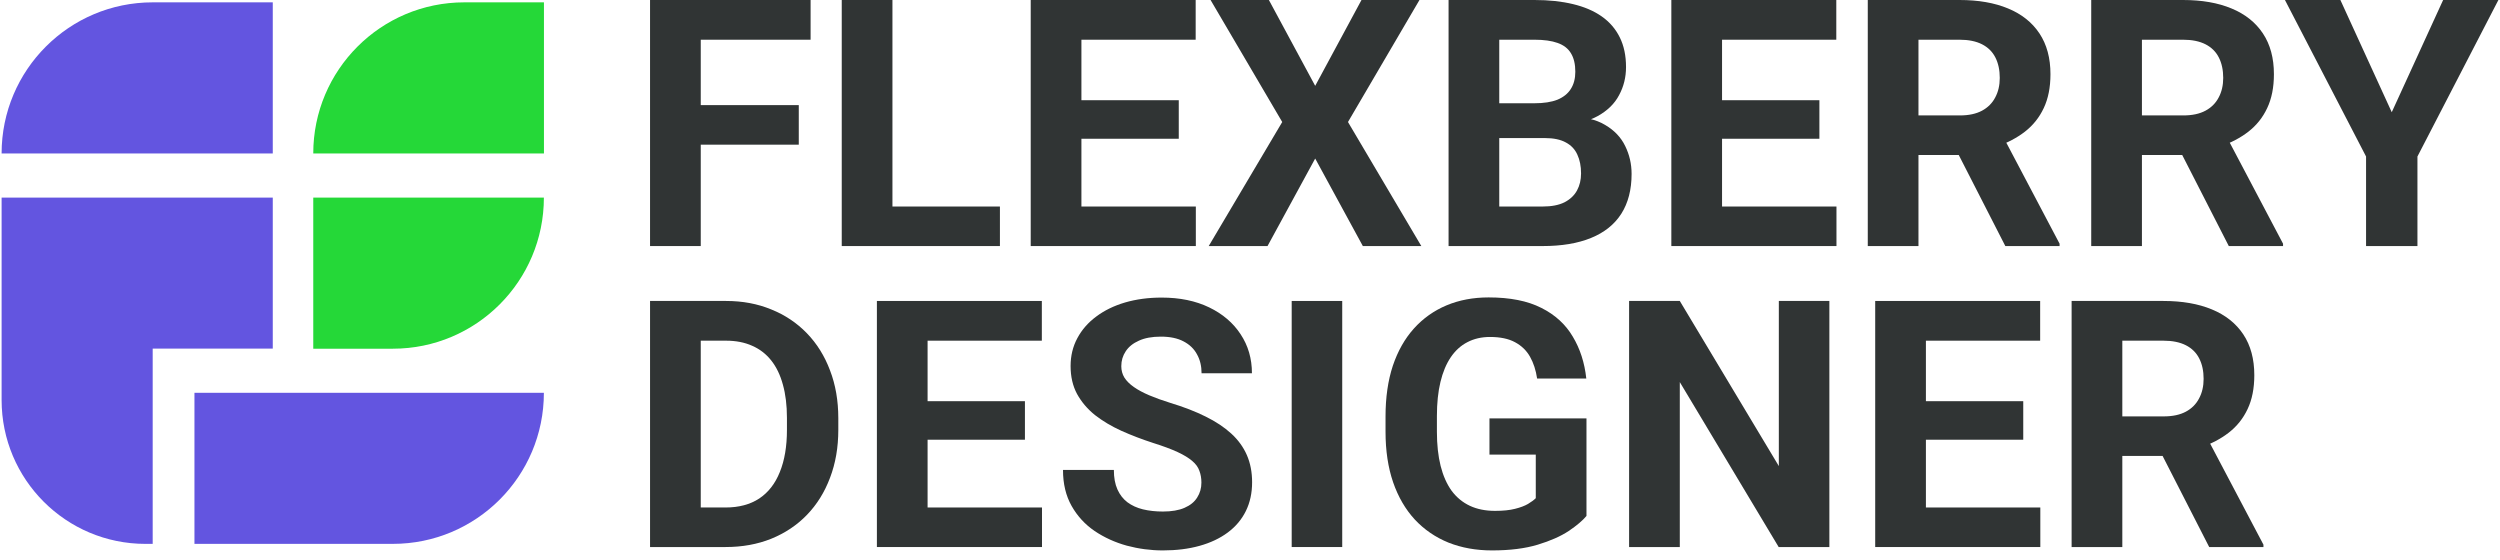
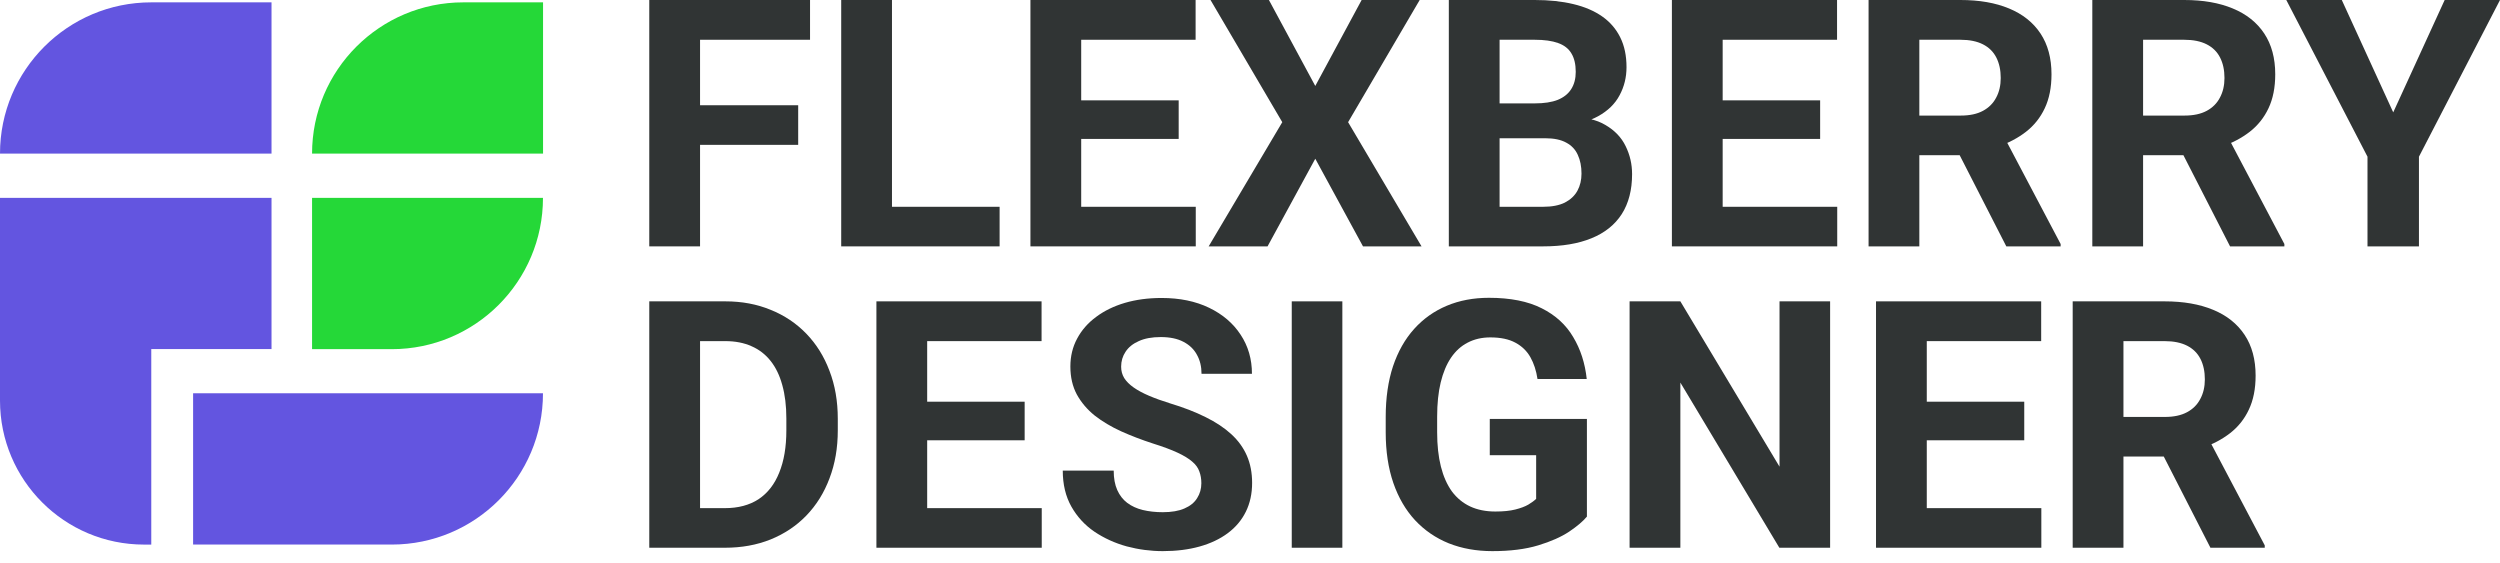
- <svg xmlns="http://www.w3.org/2000/svg" width="210" height="47" viewBox="0 0 210 47" fill="none">
-   <path d="M58.863 0V20.669H54.604V0H58.863ZM67.097 8.83V12.152H57.699V8.83H67.097ZM68.09 0V3.336H57.699V0H68.09Z" fill="#303434" />
-   <path d="M83.993 17.348V20.669H73.588V17.348H83.993ZM74.965 0V20.669H70.706V0H74.965Z" fill="#303434" />
-   <path d="M100.45 17.348V20.669H89.448V17.348H100.45ZM90.839 0V20.669H86.58V0H90.839ZM99.016 8.418V11.655H89.448V8.418H99.016ZM100.436 0V3.336H89.448V0H100.436Z" fill="#303434" />
-   <path d="M106.586 0L110.476 7.212L114.365 0H119.235L113.23 10.249L119.391 20.669H114.479L110.476 13.316L106.472 20.669H101.532L107.707 10.249L101.688 0H106.586Z" fill="#303434" />
-   <path d="M129.771 11.598H124.462L124.434 8.674H128.891C129.677 8.674 130.32 8.574 130.822 8.376C131.324 8.167 131.697 7.869 131.943 7.481C132.199 7.084 132.327 6.601 132.327 6.033C132.327 5.39 132.204 4.869 131.958 4.472C131.721 4.074 131.347 3.786 130.836 3.606C130.335 3.426 129.686 3.336 128.891 3.336H125.938V20.669H121.68V0H128.891C130.093 0 131.167 0.114 132.114 0.341C133.07 0.568 133.879 0.913 134.541 1.377C135.204 1.841 135.71 2.428 136.06 3.137C136.41 3.838 136.586 4.67 136.586 5.636C136.586 6.488 136.392 7.273 136.003 7.992C135.625 8.712 135.024 9.298 134.201 9.753C133.387 10.207 132.322 10.458 131.006 10.505L129.771 11.598ZM129.587 20.669H123.298L124.959 17.348H129.587C130.335 17.348 130.945 17.229 131.418 16.993C131.891 16.747 132.242 16.415 132.469 15.999C132.696 15.582 132.809 15.105 132.809 14.565C132.809 13.959 132.705 13.434 132.497 12.989C132.298 12.545 131.977 12.204 131.532 11.967C131.087 11.721 130.5 11.598 129.771 11.598H125.669L125.697 8.674H130.808L131.787 9.824C133.046 9.805 134.059 10.027 134.825 10.491C135.601 10.945 136.164 11.537 136.515 12.265C136.874 12.994 137.054 13.775 137.054 14.608C137.054 15.933 136.765 17.049 136.188 17.958C135.611 18.857 134.764 19.534 133.647 19.988C132.54 20.442 131.186 20.669 129.587 20.669Z" fill="#303434" />
-   <path d="M154.263 17.348V20.669H143.261V17.348H154.263ZM144.652 0V20.669H140.393V0H144.652ZM152.829 8.418V11.655H143.261V8.418H152.829ZM154.249 0V3.336H143.261V0H154.249Z" fill="#303434" />
-   <path d="M156.893 0H164.601C166.182 0 167.54 0.237 168.675 0.71C169.821 1.183 170.701 1.883 171.316 2.811C171.931 3.738 172.239 4.879 172.239 6.232C172.239 7.339 172.049 8.29 171.671 9.085C171.302 9.871 170.776 10.529 170.095 11.059C169.423 11.579 168.633 11.996 167.724 12.308L166.376 13.018H159.675L159.647 9.696H164.629C165.377 9.696 165.997 9.563 166.489 9.298C166.981 9.033 167.35 8.664 167.596 8.191C167.852 7.718 167.98 7.169 167.98 6.544C167.98 5.882 167.857 5.309 167.611 4.827C167.365 4.344 166.991 3.975 166.489 3.719C165.988 3.464 165.358 3.336 164.601 3.336H161.151V20.669H156.893V0ZM168.448 20.669L163.735 11.456L168.235 11.428L173.005 20.471V20.669H168.448Z" fill="#303434" />
-   <path d="M175.663 0H183.372C184.952 0 186.31 0.237 187.446 0.71C188.591 1.183 189.471 1.883 190.086 2.811C190.702 3.738 191.009 4.879 191.009 6.232C191.009 7.339 190.82 8.29 190.441 9.085C190.072 9.871 189.547 10.529 188.866 11.059C188.194 11.579 187.403 11.996 186.495 12.308L185.146 13.018H178.446L178.417 9.696H183.4C184.148 9.696 184.768 9.563 185.26 9.298C185.752 9.033 186.121 8.664 186.367 8.191C186.623 7.718 186.75 7.169 186.75 6.544C186.75 5.882 186.627 5.309 186.381 4.827C186.135 4.344 185.761 3.975 185.26 3.719C184.758 3.464 184.129 3.336 183.372 3.336H179.922V20.669H175.663V0ZM187.219 20.669L182.506 11.456L187.006 11.428L191.776 20.471V20.669H187.219Z" fill="#303434" />
-   <path d="M196.592 0L200.907 9.426L205.223 0H209.865L203.065 13.146V20.669H198.749V13.146L191.935 0H196.592Z" fill="#303434" />
-   <path d="M60.95 45.951H56.45L56.478 42.629H60.95C62.066 42.629 63.008 42.378 63.775 41.876C64.541 41.365 65.118 40.623 65.507 39.648C65.904 38.673 66.103 37.495 66.103 36.113V35.105C66.103 34.045 65.989 33.113 65.762 32.308C65.544 31.504 65.218 30.827 64.783 30.278C64.347 29.729 63.812 29.318 63.178 29.043C62.544 28.759 61.816 28.617 60.992 28.617H56.364V25.281H60.992C62.374 25.281 63.637 25.518 64.783 25.991C65.937 26.455 66.936 27.122 67.778 27.993C68.62 28.863 69.269 29.904 69.723 31.116C70.186 32.318 70.418 33.657 70.418 35.133V36.113C70.418 37.58 70.186 38.919 69.723 40.13C69.269 41.342 68.62 42.383 67.778 43.254C66.945 44.115 65.947 44.782 64.783 45.255C63.628 45.719 62.35 45.951 60.95 45.951ZM58.863 25.281V45.951H54.604V25.281H58.863Z" fill="#303434" />
-   <path d="M87.528 42.629V45.951H76.526V42.629H87.528ZM77.917 25.281V45.951H73.659V25.281H77.917ZM86.094 33.7V36.936H76.526V33.7H86.094ZM87.514 25.281V28.617H76.526V25.281H87.514Z" fill="#303434" />
-   <path d="M100.918 40.542C100.918 40.173 100.861 39.842 100.748 39.548C100.644 39.245 100.445 38.971 100.152 38.725C99.858 38.469 99.447 38.219 98.917 37.972C98.387 37.727 97.701 37.471 96.858 37.206C95.921 36.903 95.032 36.562 94.189 36.184C93.356 35.805 92.618 35.365 91.975 34.864C91.341 34.352 90.839 33.761 90.47 33.089C90.11 32.417 89.93 31.636 89.93 30.747C89.93 29.886 90.12 29.105 90.498 28.404C90.877 27.695 91.407 27.089 92.088 26.587C92.77 26.076 93.574 25.683 94.502 25.409C95.439 25.135 96.465 24.997 97.582 24.997C99.106 24.997 100.436 25.272 101.571 25.821C102.707 26.37 103.587 27.122 104.212 28.078C104.846 29.034 105.163 30.127 105.163 31.357H100.932C100.932 30.752 100.805 30.221 100.549 29.767C100.303 29.303 99.924 28.939 99.413 28.674C98.912 28.409 98.278 28.277 97.511 28.277C96.773 28.277 96.158 28.39 95.666 28.617C95.174 28.835 94.805 29.133 94.558 29.512C94.312 29.881 94.189 30.297 94.189 30.761C94.189 31.111 94.275 31.428 94.445 31.712C94.625 31.996 94.89 32.261 95.24 32.507C95.59 32.753 96.021 32.985 96.532 33.203C97.043 33.42 97.634 33.633 98.306 33.842C99.432 34.182 100.421 34.566 101.273 34.991C102.134 35.417 102.854 35.895 103.431 36.425C104.008 36.955 104.444 37.556 104.737 38.228C105.03 38.9 105.177 39.662 105.177 40.514C105.177 41.413 105.002 42.217 104.652 42.927C104.302 43.637 103.795 44.238 103.133 44.73C102.47 45.222 101.68 45.596 100.762 45.851C99.844 46.107 98.817 46.235 97.682 46.235C96.659 46.235 95.651 46.102 94.658 45.837C93.664 45.563 92.76 45.151 91.946 44.602C91.142 44.053 90.498 43.353 90.016 42.501C89.533 41.649 89.292 40.641 89.292 39.477H93.565C93.565 40.121 93.664 40.665 93.863 41.11C94.062 41.555 94.341 41.914 94.7 42.189C95.07 42.463 95.505 42.662 96.006 42.785C96.517 42.908 97.076 42.969 97.682 42.969C98.42 42.969 99.025 42.865 99.499 42.657C99.981 42.449 100.336 42.16 100.563 41.791C100.8 41.422 100.918 41.006 100.918 40.542Z" fill="#303434" />
-   <path d="M112.747 25.281V45.951H108.502V25.281H112.747Z" fill="#303434" />
-   <path d="M133.264 35.148V43.339C132.942 43.727 132.445 44.148 131.773 44.602C131.101 45.047 130.235 45.43 129.175 45.752C128.115 46.074 126.833 46.235 125.328 46.235C123.994 46.235 122.778 46.017 121.68 45.582C120.582 45.137 119.635 44.489 118.84 43.637C118.055 42.785 117.449 41.744 117.023 40.514C116.597 39.274 116.385 37.859 116.385 36.269V34.977C116.385 33.387 116.588 31.972 116.995 30.733C117.411 29.493 118.003 28.447 118.769 27.595C119.536 26.744 120.449 26.095 121.509 25.65C122.569 25.206 123.748 24.983 125.044 24.983C126.842 24.983 128.319 25.276 129.473 25.863C130.628 26.441 131.508 27.245 132.114 28.277C132.729 29.299 133.107 30.472 133.249 31.797H129.118C129.014 31.097 128.816 30.486 128.522 29.966C128.229 29.445 127.808 29.038 127.259 28.745C126.719 28.452 126.019 28.305 125.158 28.305C124.448 28.305 123.814 28.452 123.255 28.745C122.707 29.029 122.243 29.45 121.864 30.009C121.486 30.567 121.197 31.258 120.998 32.081C120.8 32.904 120.7 33.86 120.7 34.949V36.269C120.7 37.348 120.804 38.304 121.012 39.137C121.221 39.96 121.528 40.656 121.935 41.223C122.352 41.782 122.863 42.203 123.468 42.487C124.074 42.771 124.779 42.913 125.584 42.913C126.256 42.913 126.814 42.856 127.259 42.742C127.713 42.629 128.077 42.492 128.352 42.331C128.636 42.16 128.853 41.999 129.005 41.848V38.185H125.115V35.148H133.264Z" fill="#303434" />
-   <path d="M153.667 25.281V45.951H149.408L141.103 32.095V45.951H136.844V25.281H141.103L149.422 39.151V25.281H153.667Z" fill="#303434" />
-   <path d="M171.387 42.629V45.951H160.385V42.629H171.387ZM161.776 25.281V45.951H157.517V25.281H161.776ZM169.953 33.7V36.936H160.385V33.7H169.953ZM171.373 25.281V28.617H160.385V25.281H171.373Z" fill="#303434" />
-   <path d="M174.016 25.281H181.725C183.305 25.281 184.663 25.518 185.799 25.991C186.944 26.464 187.824 27.165 188.44 28.092C189.055 29.02 189.362 30.16 189.362 31.513C189.362 32.621 189.173 33.572 188.795 34.367C188.425 35.152 187.9 35.81 187.219 36.34C186.547 36.861 185.757 37.277 184.848 37.589L183.499 38.299H176.799L176.771 34.977H181.753C182.501 34.977 183.121 34.845 183.613 34.58C184.105 34.315 184.474 33.946 184.72 33.472C184.976 32.999 185.104 32.45 185.104 31.826C185.104 31.163 184.981 30.591 184.734 30.108C184.488 29.625 184.115 29.256 183.613 29.001C183.111 28.745 182.482 28.617 181.725 28.617H178.275V45.951H174.016V25.281ZM185.572 45.951L180.859 36.737L185.359 36.709L190.129 45.752V45.951H185.572Z" fill="#303434" />
-   <path d="M22.913 12.889H0.135C0.135 5.879 5.817 0.197 12.826 0.197H22.913V12.889Z" fill="#6355E0" />
-   <path d="M45.686 12.889H26.314C26.314 5.879 31.996 0.197 39.005 0.197H45.692V12.889H45.686Z" fill="#25D838" />
-   <path d="M33.001 29.291H26.314V16.6H45.686C45.686 23.609 40.004 29.291 33.001 29.291Z" fill="#25D838" />
-   <path d="M33.001 45.685H16.334V32.994H45.686C45.686 40.01 40.004 45.685 33.001 45.685Z" fill="#6355E0" />
-   <path d="M22.913 16.6H0.135V25.543V29.285V33.601C0.135 40.276 5.545 45.686 12.22 45.686H12.826V29.285H22.913V16.6Z" fill="#6355E0" />
+ <svg xmlns="http://www.w3.org/2000/svg" width="200" height="45" viewBox="0 0 200 45" fill="none">
+   <path d="M56.004 0V19.71H51.942V0H56.004ZM63.855 8.42V11.588H54.894V8.42H63.855ZM64.803 0V3.181H54.894V0H64.803Z" fill="#303434" />
+   <path d="M79.968 16.543V19.71H70.045V16.543H79.968ZM71.358 0V19.71H67.297V0H71.358Z" fill="#303434" />
+   <path d="M95.661 16.543V19.71H85.17V16.543H95.661ZM86.496 0V19.71H82.435V0H86.496ZM94.294 8.028V11.114H85.17V8.028H94.294ZM95.648 0V3.181H85.17V0H95.648Z" fill="#303434" />
+   <path d="M101.513 0L105.222 6.877L108.931 0H113.575L107.848 9.774L113.723 19.71H109.04L105.222 12.698L101.404 19.71H96.693L102.582 9.774L96.842 0H101.513Z" fill="#303434" />
+   <path d="M123.623 11.06H118.56L118.533 8.271H122.783C123.532 8.271 124.146 8.177 124.624 7.987C125.103 7.789 125.459 7.504 125.694 7.134C125.937 6.755 126.059 6.295 126.059 5.753C126.059 5.14 125.942 4.643 125.707 4.264C125.482 3.885 125.125 3.61 124.638 3.439C124.16 3.267 123.541 3.181 122.783 3.181H119.967V19.71H115.906V0H122.783C123.929 0 124.954 0.108 125.856 0.325C126.768 0.541 127.539 0.871 128.171 1.313C128.803 1.755 129.286 2.315 129.62 2.992C129.954 3.66 130.121 4.454 130.121 5.374C130.121 6.187 129.936 6.936 129.566 7.622C129.205 8.307 128.631 8.867 127.846 9.3C127.07 9.733 126.055 9.973 124.8 10.018L123.623 11.06ZM123.447 19.71H117.45L119.033 16.543H123.447C124.16 16.543 124.742 16.43 125.193 16.204C125.644 15.97 125.978 15.654 126.195 15.257C126.411 14.86 126.52 14.404 126.52 13.889C126.52 13.312 126.42 12.811 126.222 12.387C126.032 11.963 125.725 11.638 125.301 11.412C124.877 11.177 124.318 11.06 123.623 11.06H119.71L119.737 8.271H124.611L125.545 9.368C126.745 9.35 127.711 9.562 128.442 10.004C129.182 10.437 129.719 11.001 130.053 11.696C130.396 12.391 130.567 13.136 130.567 13.93C130.567 15.194 130.292 16.259 129.742 17.125C129.191 17.982 128.383 18.628 127.318 19.061C126.262 19.494 124.972 19.71 123.447 19.71Z" fill="#303434" />
+   <path d="M146.978 16.543V19.71H136.486V16.543H146.978ZM137.813 0V19.71H133.752V0H137.813ZM145.611 8.028V11.114H136.486V8.028H145.611ZM146.964 0V3.181H136.486V0H146.964Z" fill="#303434" />
+   <path d="M149.486 0H156.836C158.344 0 159.639 0.226 160.722 0.677C161.814 1.128 162.653 1.796 163.24 2.68C163.826 3.565 164.12 4.652 164.12 5.943C164.12 6.999 163.939 7.906 163.578 8.664C163.226 9.413 162.725 10.04 162.075 10.546C161.435 11.042 160.681 11.439 159.815 11.737L158.529 12.414H152.139L152.112 9.246H156.864C157.576 9.246 158.168 9.12 158.637 8.867C159.106 8.614 159.458 8.262 159.693 7.811C159.937 7.36 160.058 6.836 160.058 6.241C160.058 5.609 159.941 5.063 159.706 4.603C159.472 4.142 159.115 3.79 158.637 3.547C158.159 3.303 157.558 3.181 156.836 3.181H153.547V19.71H149.486V0ZM160.505 19.71L156.011 10.925L160.302 10.898L164.851 19.521V19.71H160.505Z" fill="#303434" />
+   <path d="M167.385 0H174.736C176.243 0 177.538 0.226 178.621 0.677C179.713 1.128 180.553 1.796 181.139 2.68C181.726 3.565 182.019 4.652 182.019 5.943C182.019 6.999 181.839 7.906 181.478 8.664C181.126 9.413 180.625 10.04 179.975 10.546C179.334 11.042 178.581 11.439 177.714 11.737L176.428 12.414H170.039L170.012 9.246H174.763C175.476 9.246 176.067 9.12 176.537 8.867C177.006 8.614 177.358 8.262 177.593 7.811C177.836 7.36 177.958 6.836 177.958 6.241C177.958 5.609 177.841 5.063 177.606 4.603C177.371 4.142 177.015 3.79 176.537 3.547C176.058 3.303 175.458 3.181 174.736 3.181H171.447V19.71H167.385V0ZM178.405 19.71L173.91 10.925L178.202 10.898L182.75 19.521V19.71H178.405Z" fill="#303434" />
+   <path d="M187.343 0L191.458 8.989L195.574 0H200L193.516 12.536V19.71H189.4V12.536L182.903 0H187.343Z" fill="#303434" />
+   <path d="M57.994 43.819H53.702L53.729 40.651H57.994C59.059 40.651 59.956 40.412 60.688 39.934C61.419 39.446 61.969 38.738 62.339 37.808C62.718 36.879 62.908 35.755 62.908 34.438V33.476C62.908 32.465 62.799 31.577 62.583 30.809C62.375 30.042 62.064 29.397 61.649 28.874C61.234 28.35 60.724 27.958 60.119 27.696C59.514 27.425 58.819 27.29 58.034 27.29H53.621V24.108H58.034C59.352 24.108 60.557 24.334 61.649 24.785C62.75 25.227 63.702 25.864 64.505 26.694C65.308 27.524 65.927 28.517 66.36 29.672C66.802 30.819 67.023 32.096 67.023 33.503V34.438C67.023 35.836 66.802 37.113 66.36 38.269C65.927 39.424 65.308 40.416 64.505 41.247C63.711 42.068 62.759 42.704 61.649 43.156C60.548 43.598 59.329 43.819 57.994 43.819ZM56.004 24.108V43.819H51.942V24.108H56.004Z" fill="#303434" />
+   <path d="M83.339 40.651V43.819H72.847V40.651H83.339ZM74.174 24.108V43.819H70.113V24.108H74.174ZM81.972 32.136V35.223H72.847V32.136H81.972ZM83.325 24.108V27.29H72.847V24.108H83.325Z" fill="#303434" />
+   <path d="M96.108 38.661C96.108 38.309 96.054 37.993 95.946 37.714C95.846 37.425 95.657 37.163 95.377 36.928C95.097 36.685 94.705 36.446 94.199 36.211C93.694 35.976 93.04 35.733 92.236 35.48C91.343 35.191 90.495 34.866 89.691 34.505C88.897 34.144 88.193 33.724 87.579 33.246C86.975 32.759 86.496 32.195 86.144 31.554C85.802 30.913 85.63 30.169 85.63 29.32C85.63 28.499 85.811 27.755 86.171 27.087C86.532 26.41 87.038 25.832 87.688 25.354C88.338 24.866 89.105 24.492 89.989 24.23C90.883 23.968 91.862 23.838 92.927 23.838C94.38 23.838 95.648 24.099 96.731 24.623C97.814 25.146 98.653 25.864 99.249 26.775C99.853 27.687 100.156 28.729 100.156 29.902H96.122C96.122 29.325 96 28.819 95.756 28.386C95.521 27.944 95.16 27.597 94.673 27.344C94.195 27.091 93.59 26.965 92.859 26.965C92.155 26.965 91.569 27.073 91.099 27.29C90.63 27.497 90.278 27.782 90.043 28.143C89.809 28.494 89.691 28.892 89.691 29.334C89.691 29.668 89.772 29.97 89.935 30.241C90.106 30.512 90.359 30.764 90.693 30.999C91.027 31.234 91.438 31.455 91.925 31.662C92.412 31.87 92.976 32.073 93.617 32.272C94.691 32.596 95.634 32.962 96.446 33.368C97.268 33.774 97.954 34.23 98.504 34.735C99.055 35.241 99.47 35.814 99.75 36.455C100.029 37.095 100.169 37.822 100.169 38.634C100.169 39.492 100.002 40.259 99.668 40.935C99.334 41.612 98.852 42.185 98.22 42.655C97.588 43.124 96.835 43.48 95.959 43.724C95.084 43.968 94.105 44.09 93.022 44.09C92.047 44.09 91.086 43.963 90.138 43.711C89.19 43.449 88.329 43.056 87.552 42.533C86.785 42.009 86.171 41.342 85.711 40.529C85.251 39.717 85.021 38.756 85.021 37.646H89.096C89.096 38.26 89.19 38.779 89.38 39.203C89.569 39.627 89.836 39.97 90.179 40.231C90.531 40.493 90.946 40.683 91.424 40.8C91.911 40.917 92.444 40.976 93.022 40.976C93.725 40.976 94.303 40.877 94.754 40.678C95.215 40.48 95.553 40.204 95.77 39.852C95.995 39.501 96.108 39.103 96.108 38.661Z" fill="#303434" />
+   <path d="M107.388 24.108V43.819H103.34V24.108H107.388Z" fill="#303434" />
+   <path d="M126.953 33.517V41.328C126.646 41.698 126.172 42.1 125.531 42.533C124.891 42.957 124.065 43.323 123.054 43.629C122.043 43.936 120.82 44.09 119.385 44.09C118.113 44.09 116.953 43.882 115.906 43.467C114.859 43.043 113.957 42.425 113.199 41.612C112.45 40.8 111.872 39.807 111.466 38.634C111.06 37.452 110.857 36.103 110.857 34.586V33.355C110.857 31.838 111.051 30.489 111.439 29.307C111.836 28.125 112.4 27.127 113.131 26.315C113.862 25.503 114.733 24.885 115.744 24.46C116.755 24.036 117.878 23.824 119.115 23.824C120.829 23.824 122.237 24.104 123.338 24.663C124.439 25.214 125.279 25.981 125.856 26.965C126.443 27.939 126.804 29.059 126.939 30.322H123C122.901 29.654 122.711 29.072 122.431 28.576C122.152 28.079 121.75 27.691 121.226 27.412C120.712 27.132 120.044 26.992 119.223 26.992C118.546 26.992 117.941 27.132 117.409 27.412C116.885 27.682 116.443 28.084 116.082 28.616C115.721 29.149 115.446 29.808 115.256 30.593C115.067 31.378 114.972 32.289 114.972 33.327V34.586C114.972 35.615 115.071 36.527 115.27 37.321C115.469 38.106 115.762 38.77 116.15 39.311C116.547 39.843 117.034 40.245 117.612 40.516C118.19 40.786 118.862 40.922 119.629 40.922C120.27 40.922 120.802 40.868 121.226 40.76C121.66 40.651 122.007 40.52 122.269 40.367C122.54 40.204 122.747 40.051 122.892 39.907V36.414H119.182V33.517H126.953Z" fill="#303434" />
+   <path d="M146.409 24.108V43.819H142.348L134.429 30.606V43.819H130.367V24.108H134.429L142.362 37.334V24.108H146.409Z" fill="#303434" />
+   <path d="M163.307 40.651V43.819H152.816V40.651H163.307ZM154.142 24.108V43.819H150.081V24.108H154.142ZM161.94 32.136V35.223H152.816V32.136H161.94ZM163.294 24.108V27.29H152.816V24.108H163.294Z" fill="#303434" />
+   <path d="M165.815 24.108H173.166C174.673 24.108 175.968 24.334 177.051 24.785C178.143 25.236 178.982 25.904 179.569 26.789C180.156 27.673 180.449 28.761 180.449 30.051C180.449 31.107 180.268 32.014 179.907 32.772C179.556 33.522 179.055 34.149 178.405 34.654C177.764 35.151 177.01 35.548 176.144 35.845L174.858 36.522H168.468L168.441 33.355H173.193C173.906 33.355 174.497 33.228 174.966 32.975C175.436 32.723 175.788 32.371 176.022 31.919C176.266 31.468 176.388 30.945 176.388 30.349C176.388 29.717 176.27 29.171 176.036 28.711C175.801 28.251 175.445 27.899 174.966 27.655C174.488 27.412 173.888 27.29 173.166 27.29H169.876V43.819H165.815V24.108ZM176.834 43.819L172.34 35.033L176.631 35.006L181.18 43.629V43.819H176.834Z" fill="#303434" />
+   <path d="M21.722 12.29H0C0 5.606 5.418 0.188 12.102 0.188H21.722V12.29Z" fill="#6355E0" />
+   <path d="M43.438 12.29H24.965C24.965 5.606 30.383 0.188 37.067 0.188H43.444V12.29H43.438Z" fill="#25D838" />
+   <path d="M31.341 27.933H24.965V15.83H43.438C43.438 22.514 38.02 27.933 31.341 27.933Z" fill="#25D838" />
+   <path d="M31.341 43.565H15.448V31.463H43.438C43.438 38.153 38.019 43.565 31.341 43.565Z" fill="#6355E0" />
+   <path d="M21.722 15.83H0V24.358V27.927V32.043C0 38.408 5.159 43.567 11.524 43.567H12.102V27.927H21.722V15.83Z" fill="#6355E0" />
</svg>
